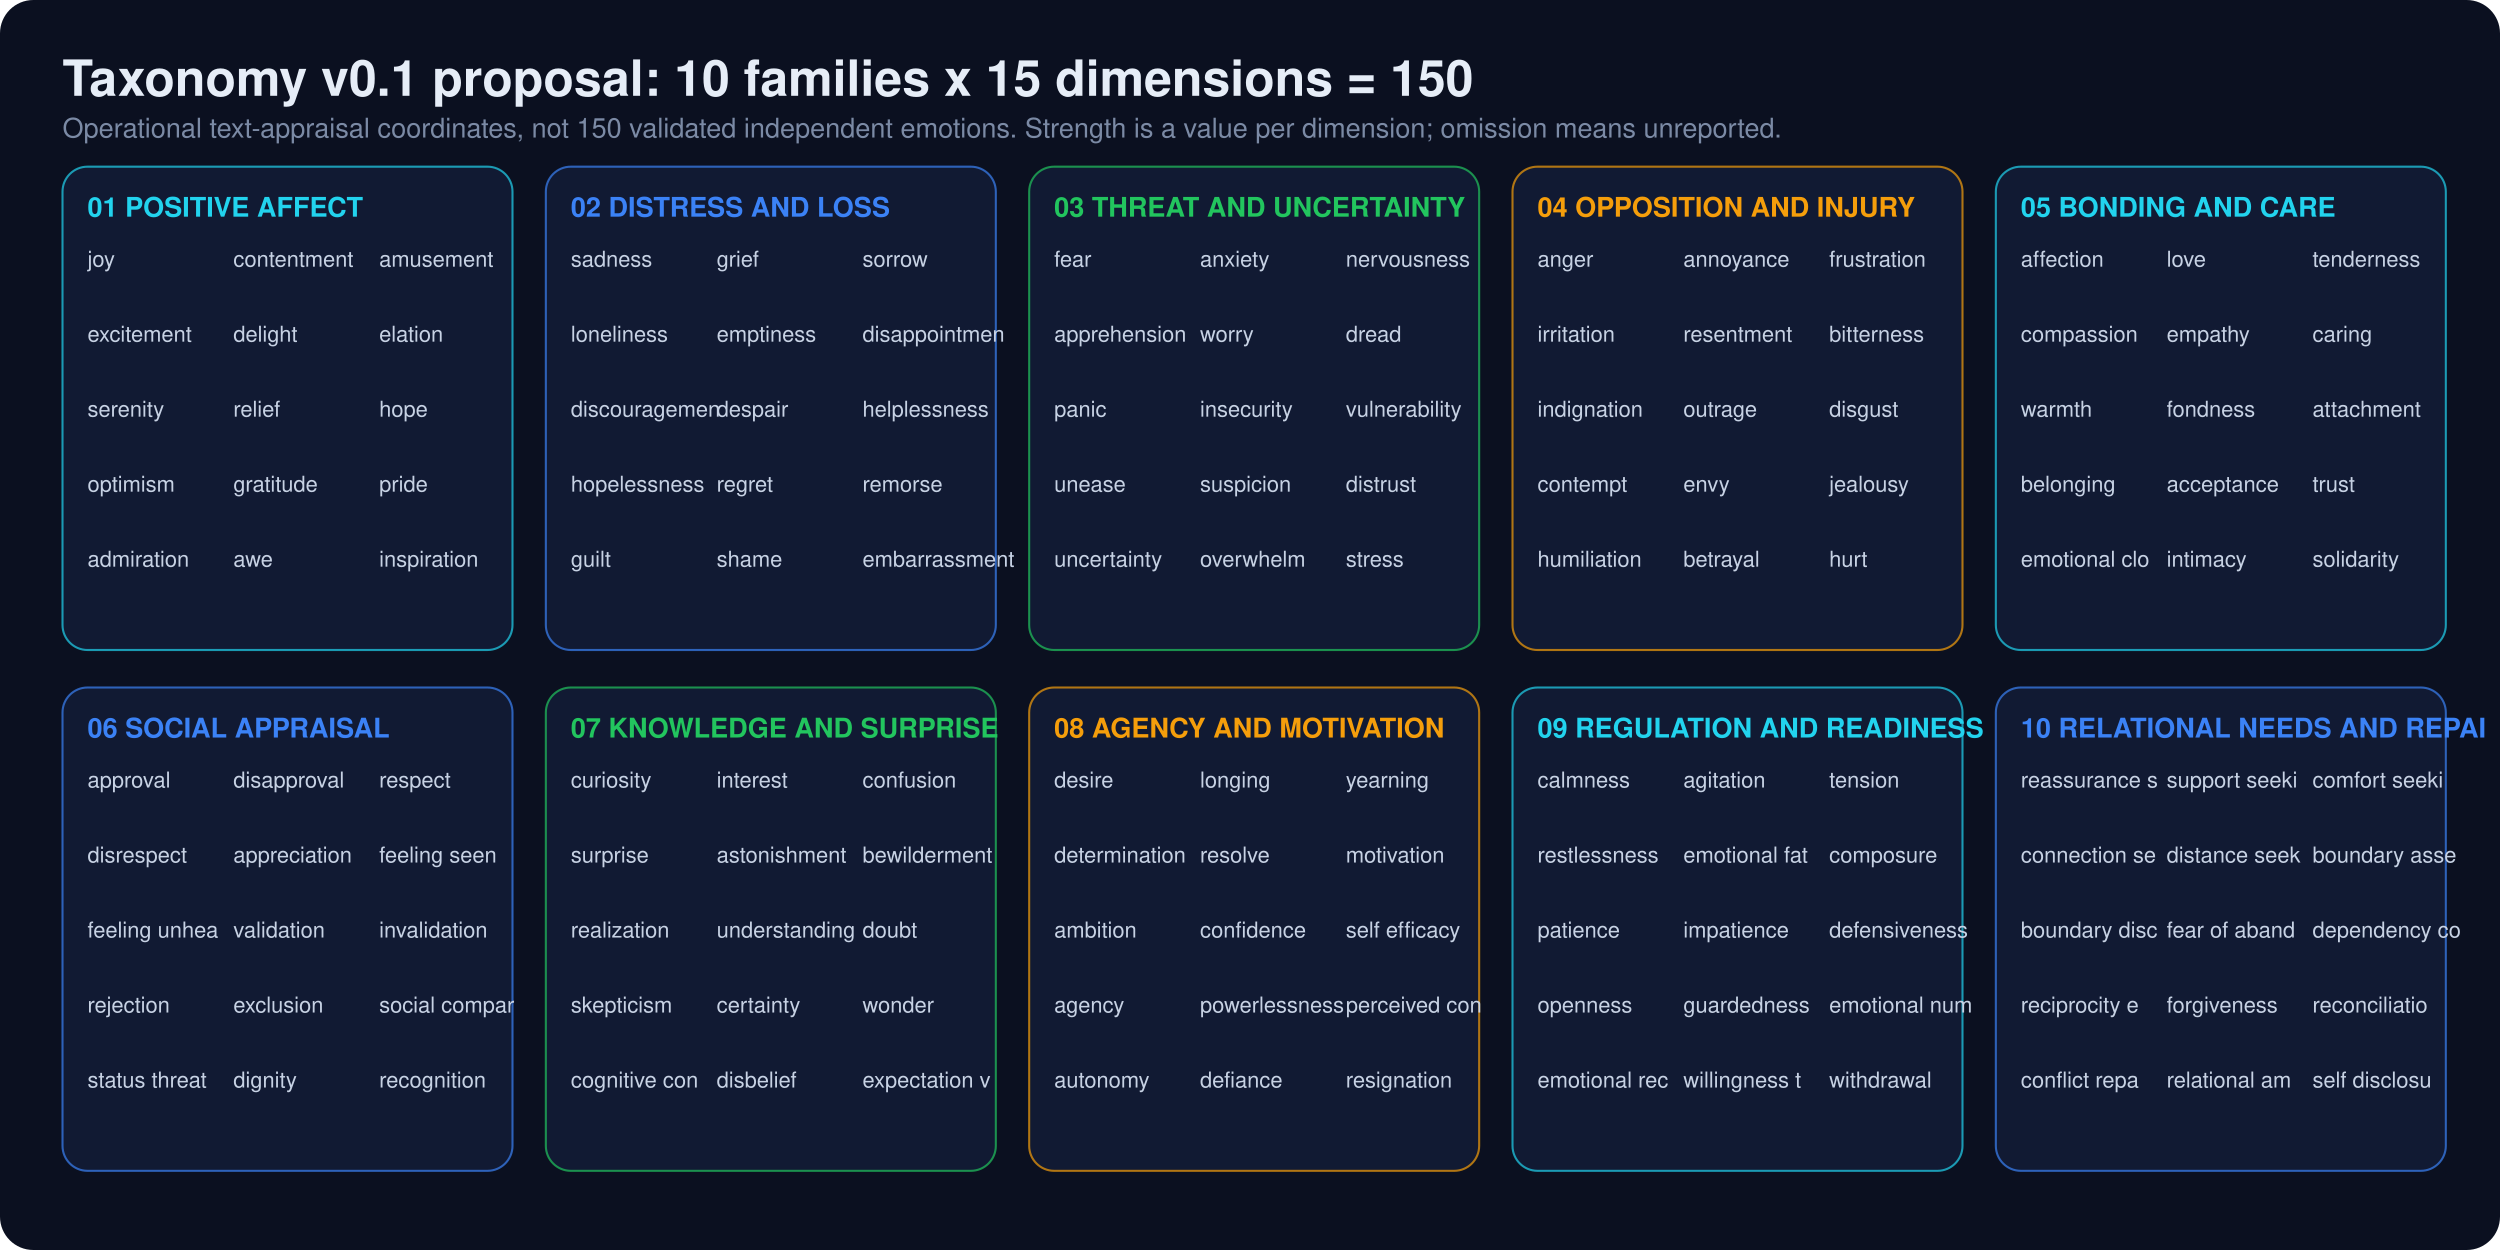
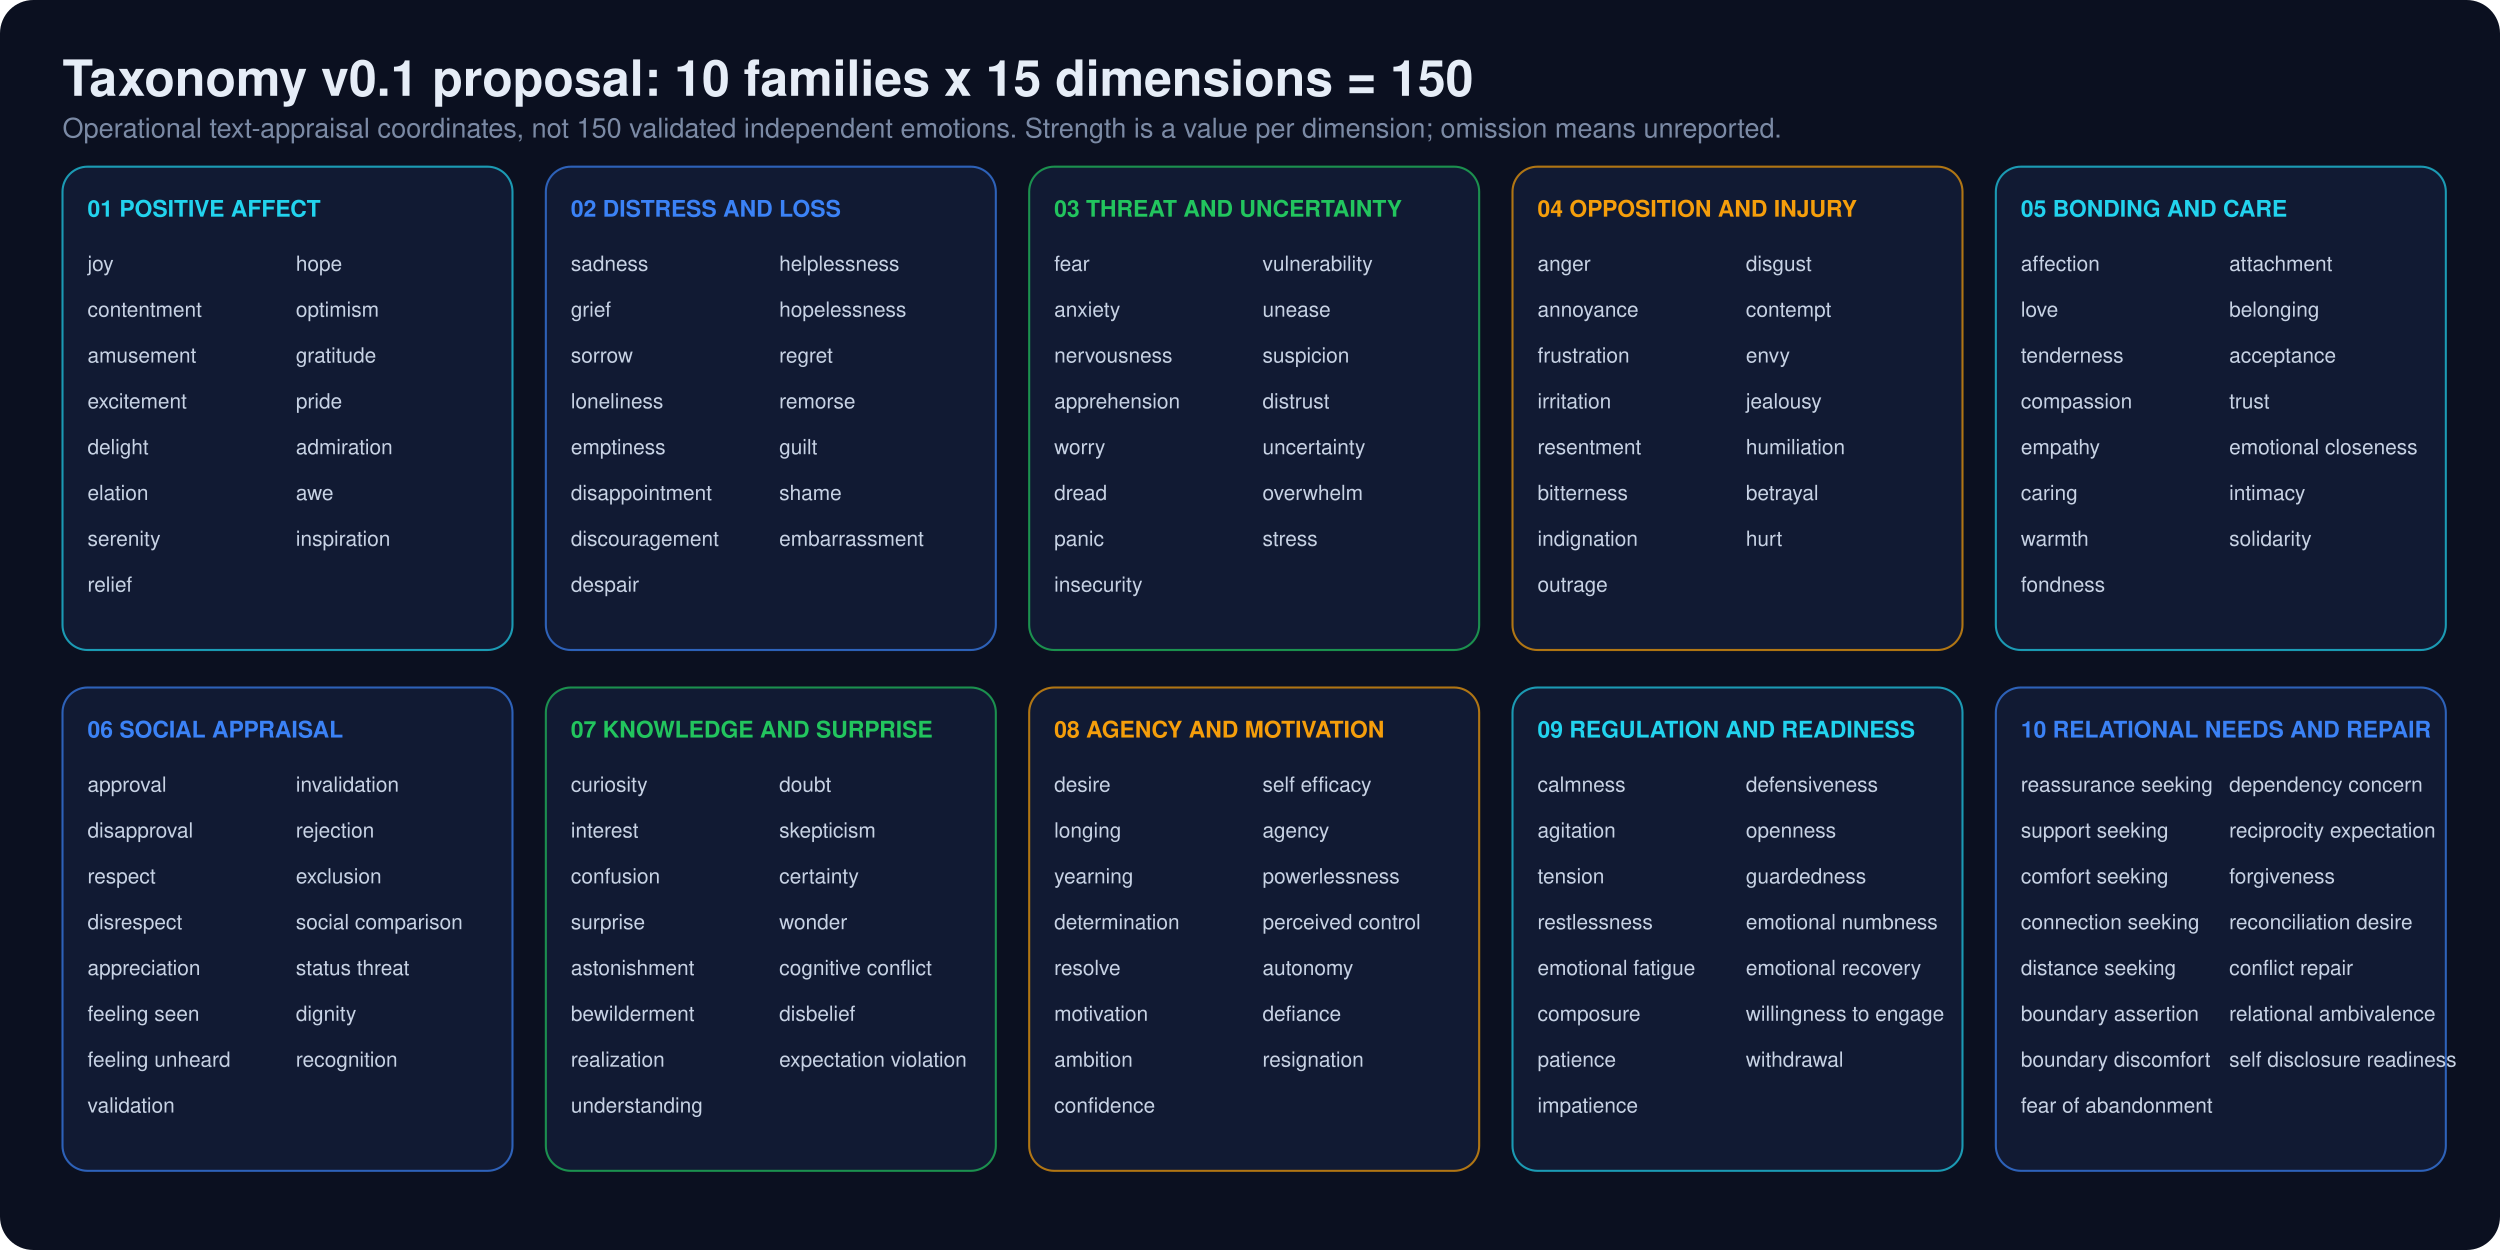
<svg xmlns="http://www.w3.org/2000/svg" width="1200" height="600" viewBox="0 0 1200 600" role="img" aria-label="Taxonomy: ten families of fifteen dimensions">
  <rect width="1200" height="600" rx="16" fill="#0b1020" />
  <text x="30" y="46" fill="#e6edf7" font-size="24" font-weight="700" font-family="'Segoe UI',Helvetica,Arial,sans-serif">Taxonomy v0.1 proposal: 10 families x 15 dimensions = 150</text>
  <text x="30" y="66" fill="#7b8aa5" font-size="13" font-family="'Segoe UI',Helvetica,Arial,sans-serif">Operational text-appraisal coordinates, not 150 validated independent emotions. Strength is a value per dimension; omission means unreported.</text>
  <g>
    <rect x="30" y="80" width="216" height="232" rx="12" fill="#111a33" stroke="#22d3ee" stroke-opacity="0.7">
      <animate attributeName="stroke-opacity" values="0.35;0.9;0.35" dur="5s" begin="0.0s" repeatCount="indefinite" />
    </rect>
-     <text x="42" y="104" fill="#22d3ee" font-size="13" font-weight="700" font-family="'Segoe UI',Helvetica,Arial,sans-serif">01 POSITIVE AFFECT</text>
-     <text x="42" y="128" fill="#c7d2e4" font-size="10.5" font-family="'Segoe UI',Helvetica,Arial,sans-serif">joy</text>
-     <text x="112" y="128" fill="#c7d2e4" font-size="10.5" font-family="'Segoe UI',Helvetica,Arial,sans-serif">contentment</text>
-     <text x="182" y="128" fill="#c7d2e4" font-size="10.5" font-family="'Segoe UI',Helvetica,Arial,sans-serif">amusement</text>
-     <text x="42" y="164" fill="#c7d2e4" font-size="10.5" font-family="'Segoe UI',Helvetica,Arial,sans-serif">excitement</text>
-     <text x="112" y="164" fill="#c7d2e4" font-size="10.5" font-family="'Segoe UI',Helvetica,Arial,sans-serif">delight</text>
-     <text x="182" y="164" fill="#c7d2e4" font-size="10.5" font-family="'Segoe UI',Helvetica,Arial,sans-serif">elation</text>
-     <text x="42" y="200" fill="#c7d2e4" font-size="10.5" font-family="'Segoe UI',Helvetica,Arial,sans-serif">serenity</text>
-     <text x="112" y="200" fill="#c7d2e4" font-size="10.5" font-family="'Segoe UI',Helvetica,Arial,sans-serif">relief</text>
-     <text x="182" y="200" fill="#c7d2e4" font-size="10.5" font-family="'Segoe UI',Helvetica,Arial,sans-serif">hope</text>
-     <text x="42" y="236" fill="#c7d2e4" font-size="10.5" font-family="'Segoe UI',Helvetica,Arial,sans-serif">optimism</text>
-     <text x="112" y="236" fill="#c7d2e4" font-size="10.5" font-family="'Segoe UI',Helvetica,Arial,sans-serif">gratitude</text>
-     <text x="182" y="236" fill="#c7d2e4" font-size="10.5" font-family="'Segoe UI',Helvetica,Arial,sans-serif">pride</text>
-     <text x="42" y="272" fill="#c7d2e4" font-size="10.5" font-family="'Segoe UI',Helvetica,Arial,sans-serif">admiration</text>
-     <text x="112" y="272" fill="#c7d2e4" font-size="10.5" font-family="'Segoe UI',Helvetica,Arial,sans-serif">awe</text>
-     <text x="182" y="272" fill="#c7d2e4" font-size="10.5" font-family="'Segoe UI',Helvetica,Arial,sans-serif">inspiration</text>
+     <text x="42" y="104" fill="#22d3ee" font-size="11" font-weight="700" font-family="'Segoe UI',Helvetica,Arial,sans-serif">01 POSITIVE AFFECT</text>
+     <text x="42" y="130" fill="#c7d2e4" font-size="10" font-family="'Segoe UI',Helvetica,Arial,sans-serif">joy</text>
+     <text x="42" y="152" fill="#c7d2e4" font-size="10" font-family="'Segoe UI',Helvetica,Arial,sans-serif">contentment</text>
+     <text x="42" y="174" fill="#c7d2e4" font-size="10" font-family="'Segoe UI',Helvetica,Arial,sans-serif">amusement</text>
+     <text x="42" y="196" fill="#c7d2e4" font-size="10" font-family="'Segoe UI',Helvetica,Arial,sans-serif">excitement</text>
+     <text x="42" y="218" fill="#c7d2e4" font-size="10" font-family="'Segoe UI',Helvetica,Arial,sans-serif">delight</text>
+     <text x="42" y="240" fill="#c7d2e4" font-size="10" font-family="'Segoe UI',Helvetica,Arial,sans-serif">elation</text>
+     <text x="42" y="262" fill="#c7d2e4" font-size="10" font-family="'Segoe UI',Helvetica,Arial,sans-serif">serenity</text>
+     <text x="42" y="284" fill="#c7d2e4" font-size="10" font-family="'Segoe UI',Helvetica,Arial,sans-serif">relief</text>
+     <text x="142" y="130" fill="#c7d2e4" font-size="10" font-family="'Segoe UI',Helvetica,Arial,sans-serif">hope</text>
+     <text x="142" y="152" fill="#c7d2e4" font-size="10" font-family="'Segoe UI',Helvetica,Arial,sans-serif">optimism</text>
+     <text x="142" y="174" fill="#c7d2e4" font-size="10" font-family="'Segoe UI',Helvetica,Arial,sans-serif">gratitude</text>
+     <text x="142" y="196" fill="#c7d2e4" font-size="10" font-family="'Segoe UI',Helvetica,Arial,sans-serif">pride</text>
+     <text x="142" y="218" fill="#c7d2e4" font-size="10" font-family="'Segoe UI',Helvetica,Arial,sans-serif">admiration</text>
+     <text x="142" y="240" fill="#c7d2e4" font-size="10" font-family="'Segoe UI',Helvetica,Arial,sans-serif">awe</text>
+     <text x="142" y="262" fill="#c7d2e4" font-size="10" font-family="'Segoe UI',Helvetica,Arial,sans-serif">inspiration</text>
  </g>
  <g>
    <rect x="262" y="80" width="216" height="232" rx="12" fill="#111a33" stroke="#3b82f6" stroke-opacity="0.7">
      <animate attributeName="stroke-opacity" values="0.35;0.9;0.35" dur="5s" begin="0.4s" repeatCount="indefinite" />
    </rect>
-     <text x="274" y="104" fill="#3b82f6" font-size="13" font-weight="700" font-family="'Segoe UI',Helvetica,Arial,sans-serif">02 DISTRESS AND LOSS</text>
-     <text x="274" y="128" fill="#c7d2e4" font-size="10.5" font-family="'Segoe UI',Helvetica,Arial,sans-serif">sadness</text>
-     <text x="344" y="128" fill="#c7d2e4" font-size="10.5" font-family="'Segoe UI',Helvetica,Arial,sans-serif">grief</text>
-     <text x="414" y="128" fill="#c7d2e4" font-size="10.5" font-family="'Segoe UI',Helvetica,Arial,sans-serif">sorrow</text>
-     <text x="274" y="164" fill="#c7d2e4" font-size="10.5" font-family="'Segoe UI',Helvetica,Arial,sans-serif">loneliness</text>
-     <text x="344" y="164" fill="#c7d2e4" font-size="10.5" font-family="'Segoe UI',Helvetica,Arial,sans-serif">emptiness</text>
-     <text x="414" y="164" fill="#c7d2e4" font-size="10.5" font-family="'Segoe UI',Helvetica,Arial,sans-serif">disappointmen</text>
-     <text x="274" y="200" fill="#c7d2e4" font-size="10.5" font-family="'Segoe UI',Helvetica,Arial,sans-serif">discouragemen</text>
-     <text x="344" y="200" fill="#c7d2e4" font-size="10.5" font-family="'Segoe UI',Helvetica,Arial,sans-serif">despair</text>
-     <text x="414" y="200" fill="#c7d2e4" font-size="10.5" font-family="'Segoe UI',Helvetica,Arial,sans-serif">helplessness</text>
-     <text x="274" y="236" fill="#c7d2e4" font-size="10.5" font-family="'Segoe UI',Helvetica,Arial,sans-serif">hopelessness</text>
-     <text x="344" y="236" fill="#c7d2e4" font-size="10.5" font-family="'Segoe UI',Helvetica,Arial,sans-serif">regret</text>
-     <text x="414" y="236" fill="#c7d2e4" font-size="10.5" font-family="'Segoe UI',Helvetica,Arial,sans-serif">remorse</text>
-     <text x="274" y="272" fill="#c7d2e4" font-size="10.5" font-family="'Segoe UI',Helvetica,Arial,sans-serif">guilt</text>
-     <text x="344" y="272" fill="#c7d2e4" font-size="10.5" font-family="'Segoe UI',Helvetica,Arial,sans-serif">shame</text>
-     <text x="414" y="272" fill="#c7d2e4" font-size="10.5" font-family="'Segoe UI',Helvetica,Arial,sans-serif">embarrassment</text>
+     <text x="274" y="104" fill="#3b82f6" font-size="11" font-weight="700" font-family="'Segoe UI',Helvetica,Arial,sans-serif">02 DISTRESS AND LOSS</text>
+     <text x="274" y="130" fill="#c7d2e4" font-size="10" font-family="'Segoe UI',Helvetica,Arial,sans-serif">sadness</text>
+     <text x="274" y="152" fill="#c7d2e4" font-size="10" font-family="'Segoe UI',Helvetica,Arial,sans-serif">grief</text>
+     <text x="274" y="174" fill="#c7d2e4" font-size="10" font-family="'Segoe UI',Helvetica,Arial,sans-serif">sorrow</text>
+     <text x="274" y="196" fill="#c7d2e4" font-size="10" font-family="'Segoe UI',Helvetica,Arial,sans-serif">loneliness</text>
+     <text x="274" y="218" fill="#c7d2e4" font-size="10" font-family="'Segoe UI',Helvetica,Arial,sans-serif">emptiness</text>
+     <text x="274" y="240" fill="#c7d2e4" font-size="10" font-family="'Segoe UI',Helvetica,Arial,sans-serif">disappointment</text>
+     <text x="274" y="262" fill="#c7d2e4" font-size="10" font-family="'Segoe UI',Helvetica,Arial,sans-serif">discouragement</text>
+     <text x="274" y="284" fill="#c7d2e4" font-size="10" font-family="'Segoe UI',Helvetica,Arial,sans-serif">despair</text>
+     <text x="374" y="130" fill="#c7d2e4" font-size="10" font-family="'Segoe UI',Helvetica,Arial,sans-serif">helplessness</text>
+     <text x="374" y="152" fill="#c7d2e4" font-size="10" font-family="'Segoe UI',Helvetica,Arial,sans-serif">hopelessness</text>
+     <text x="374" y="174" fill="#c7d2e4" font-size="10" font-family="'Segoe UI',Helvetica,Arial,sans-serif">regret</text>
+     <text x="374" y="196" fill="#c7d2e4" font-size="10" font-family="'Segoe UI',Helvetica,Arial,sans-serif">remorse</text>
+     <text x="374" y="218" fill="#c7d2e4" font-size="10" font-family="'Segoe UI',Helvetica,Arial,sans-serif">guilt</text>
+     <text x="374" y="240" fill="#c7d2e4" font-size="10" font-family="'Segoe UI',Helvetica,Arial,sans-serif">shame</text>
+     <text x="374" y="262" fill="#c7d2e4" font-size="10" font-family="'Segoe UI',Helvetica,Arial,sans-serif">embarrassment</text>
  </g>
  <g>
    <rect x="494" y="80" width="216" height="232" rx="12" fill="#111a33" stroke="#22c55e" stroke-opacity="0.7">
      <animate attributeName="stroke-opacity" values="0.35;0.9;0.35" dur="5s" begin="0.8s" repeatCount="indefinite" />
    </rect>
-     <text x="506" y="104" fill="#22c55e" font-size="13" font-weight="700" font-family="'Segoe UI',Helvetica,Arial,sans-serif">03 THREAT AND UNCERTAINTY</text>
-     <text x="506" y="128" fill="#c7d2e4" font-size="10.5" font-family="'Segoe UI',Helvetica,Arial,sans-serif">fear</text>
-     <text x="576" y="128" fill="#c7d2e4" font-size="10.5" font-family="'Segoe UI',Helvetica,Arial,sans-serif">anxiety</text>
-     <text x="646" y="128" fill="#c7d2e4" font-size="10.5" font-family="'Segoe UI',Helvetica,Arial,sans-serif">nervousness</text>
-     <text x="506" y="164" fill="#c7d2e4" font-size="10.5" font-family="'Segoe UI',Helvetica,Arial,sans-serif">apprehension</text>
-     <text x="576" y="164" fill="#c7d2e4" font-size="10.5" font-family="'Segoe UI',Helvetica,Arial,sans-serif">worry</text>
-     <text x="646" y="164" fill="#c7d2e4" font-size="10.5" font-family="'Segoe UI',Helvetica,Arial,sans-serif">dread</text>
-     <text x="506" y="200" fill="#c7d2e4" font-size="10.5" font-family="'Segoe UI',Helvetica,Arial,sans-serif">panic</text>
-     <text x="576" y="200" fill="#c7d2e4" font-size="10.5" font-family="'Segoe UI',Helvetica,Arial,sans-serif">insecurity</text>
-     <text x="646" y="200" fill="#c7d2e4" font-size="10.5" font-family="'Segoe UI',Helvetica,Arial,sans-serif">vulnerability</text>
-     <text x="506" y="236" fill="#c7d2e4" font-size="10.5" font-family="'Segoe UI',Helvetica,Arial,sans-serif">unease</text>
-     <text x="576" y="236" fill="#c7d2e4" font-size="10.5" font-family="'Segoe UI',Helvetica,Arial,sans-serif">suspicion</text>
-     <text x="646" y="236" fill="#c7d2e4" font-size="10.5" font-family="'Segoe UI',Helvetica,Arial,sans-serif">distrust</text>
-     <text x="506" y="272" fill="#c7d2e4" font-size="10.5" font-family="'Segoe UI',Helvetica,Arial,sans-serif">uncertainty</text>
-     <text x="576" y="272" fill="#c7d2e4" font-size="10.5" font-family="'Segoe UI',Helvetica,Arial,sans-serif">overwhelm</text>
-     <text x="646" y="272" fill="#c7d2e4" font-size="10.5" font-family="'Segoe UI',Helvetica,Arial,sans-serif">stress</text>
+     <text x="506" y="104" fill="#22c55e" font-size="11" font-weight="700" font-family="'Segoe UI',Helvetica,Arial,sans-serif">03 THREAT AND UNCERTAINTY</text>
+     <text x="506" y="130" fill="#c7d2e4" font-size="10" font-family="'Segoe UI',Helvetica,Arial,sans-serif">fear</text>
+     <text x="506" y="152" fill="#c7d2e4" font-size="10" font-family="'Segoe UI',Helvetica,Arial,sans-serif">anxiety</text>
+     <text x="506" y="174" fill="#c7d2e4" font-size="10" font-family="'Segoe UI',Helvetica,Arial,sans-serif">nervousness</text>
+     <text x="506" y="196" fill="#c7d2e4" font-size="10" font-family="'Segoe UI',Helvetica,Arial,sans-serif">apprehension</text>
+     <text x="506" y="218" fill="#c7d2e4" font-size="10" font-family="'Segoe UI',Helvetica,Arial,sans-serif">worry</text>
+     <text x="506" y="240" fill="#c7d2e4" font-size="10" font-family="'Segoe UI',Helvetica,Arial,sans-serif">dread</text>
+     <text x="506" y="262" fill="#c7d2e4" font-size="10" font-family="'Segoe UI',Helvetica,Arial,sans-serif">panic</text>
+     <text x="506" y="284" fill="#c7d2e4" font-size="10" font-family="'Segoe UI',Helvetica,Arial,sans-serif">insecurity</text>
+     <text x="606" y="130" fill="#c7d2e4" font-size="10" font-family="'Segoe UI',Helvetica,Arial,sans-serif">vulnerability</text>
+     <text x="606" y="152" fill="#c7d2e4" font-size="10" font-family="'Segoe UI',Helvetica,Arial,sans-serif">unease</text>
+     <text x="606" y="174" fill="#c7d2e4" font-size="10" font-family="'Segoe UI',Helvetica,Arial,sans-serif">suspicion</text>
+     <text x="606" y="196" fill="#c7d2e4" font-size="10" font-family="'Segoe UI',Helvetica,Arial,sans-serif">distrust</text>
+     <text x="606" y="218" fill="#c7d2e4" font-size="10" font-family="'Segoe UI',Helvetica,Arial,sans-serif">uncertainty</text>
+     <text x="606" y="240" fill="#c7d2e4" font-size="10" font-family="'Segoe UI',Helvetica,Arial,sans-serif">overwhelm</text>
+     <text x="606" y="262" fill="#c7d2e4" font-size="10" font-family="'Segoe UI',Helvetica,Arial,sans-serif">stress</text>
  </g>
  <g>
    <rect x="726" y="80" width="216" height="232" rx="12" fill="#111a33" stroke="#f59e0b" stroke-opacity="0.7">
      <animate attributeName="stroke-opacity" values="0.35;0.9;0.35" dur="5s" begin="1.2s" repeatCount="indefinite" />
    </rect>
-     <text x="738" y="104" fill="#f59e0b" font-size="13" font-weight="700" font-family="'Segoe UI',Helvetica,Arial,sans-serif">04 OPPOSITION AND INJURY</text>
-     <text x="738" y="128" fill="#c7d2e4" font-size="10.5" font-family="'Segoe UI',Helvetica,Arial,sans-serif">anger</text>
-     <text x="808" y="128" fill="#c7d2e4" font-size="10.5" font-family="'Segoe UI',Helvetica,Arial,sans-serif">annoyance</text>
-     <text x="878" y="128" fill="#c7d2e4" font-size="10.5" font-family="'Segoe UI',Helvetica,Arial,sans-serif">frustration</text>
-     <text x="738" y="164" fill="#c7d2e4" font-size="10.5" font-family="'Segoe UI',Helvetica,Arial,sans-serif">irritation</text>
-     <text x="808" y="164" fill="#c7d2e4" font-size="10.5" font-family="'Segoe UI',Helvetica,Arial,sans-serif">resentment</text>
-     <text x="878" y="164" fill="#c7d2e4" font-size="10.5" font-family="'Segoe UI',Helvetica,Arial,sans-serif">bitterness</text>
-     <text x="738" y="200" fill="#c7d2e4" font-size="10.5" font-family="'Segoe UI',Helvetica,Arial,sans-serif">indignation</text>
-     <text x="808" y="200" fill="#c7d2e4" font-size="10.5" font-family="'Segoe UI',Helvetica,Arial,sans-serif">outrage</text>
-     <text x="878" y="200" fill="#c7d2e4" font-size="10.5" font-family="'Segoe UI',Helvetica,Arial,sans-serif">disgust</text>
-     <text x="738" y="236" fill="#c7d2e4" font-size="10.5" font-family="'Segoe UI',Helvetica,Arial,sans-serif">contempt</text>
-     <text x="808" y="236" fill="#c7d2e4" font-size="10.5" font-family="'Segoe UI',Helvetica,Arial,sans-serif">envy</text>
-     <text x="878" y="236" fill="#c7d2e4" font-size="10.5" font-family="'Segoe UI',Helvetica,Arial,sans-serif">jealousy</text>
-     <text x="738" y="272" fill="#c7d2e4" font-size="10.5" font-family="'Segoe UI',Helvetica,Arial,sans-serif">humiliation</text>
-     <text x="808" y="272" fill="#c7d2e4" font-size="10.5" font-family="'Segoe UI',Helvetica,Arial,sans-serif">betrayal</text>
-     <text x="878" y="272" fill="#c7d2e4" font-size="10.5" font-family="'Segoe UI',Helvetica,Arial,sans-serif">hurt</text>
+     <text x="738" y="104" fill="#f59e0b" font-size="11" font-weight="700" font-family="'Segoe UI',Helvetica,Arial,sans-serif">04 OPPOSITION AND INJURY</text>
+     <text x="738" y="130" fill="#c7d2e4" font-size="10" font-family="'Segoe UI',Helvetica,Arial,sans-serif">anger</text>
+     <text x="738" y="152" fill="#c7d2e4" font-size="10" font-family="'Segoe UI',Helvetica,Arial,sans-serif">annoyance</text>
+     <text x="738" y="174" fill="#c7d2e4" font-size="10" font-family="'Segoe UI',Helvetica,Arial,sans-serif">frustration</text>
+     <text x="738" y="196" fill="#c7d2e4" font-size="10" font-family="'Segoe UI',Helvetica,Arial,sans-serif">irritation</text>
+     <text x="738" y="218" fill="#c7d2e4" font-size="10" font-family="'Segoe UI',Helvetica,Arial,sans-serif">resentment</text>
+     <text x="738" y="240" fill="#c7d2e4" font-size="10" font-family="'Segoe UI',Helvetica,Arial,sans-serif">bitterness</text>
+     <text x="738" y="262" fill="#c7d2e4" font-size="10" font-family="'Segoe UI',Helvetica,Arial,sans-serif">indignation</text>
+     <text x="738" y="284" fill="#c7d2e4" font-size="10" font-family="'Segoe UI',Helvetica,Arial,sans-serif">outrage</text>
+     <text x="838" y="130" fill="#c7d2e4" font-size="10" font-family="'Segoe UI',Helvetica,Arial,sans-serif">disgust</text>
+     <text x="838" y="152" fill="#c7d2e4" font-size="10" font-family="'Segoe UI',Helvetica,Arial,sans-serif">contempt</text>
+     <text x="838" y="174" fill="#c7d2e4" font-size="10" font-family="'Segoe UI',Helvetica,Arial,sans-serif">envy</text>
+     <text x="838" y="196" fill="#c7d2e4" font-size="10" font-family="'Segoe UI',Helvetica,Arial,sans-serif">jealousy</text>
+     <text x="838" y="218" fill="#c7d2e4" font-size="10" font-family="'Segoe UI',Helvetica,Arial,sans-serif">humiliation</text>
+     <text x="838" y="240" fill="#c7d2e4" font-size="10" font-family="'Segoe UI',Helvetica,Arial,sans-serif">betrayal</text>
+     <text x="838" y="262" fill="#c7d2e4" font-size="10" font-family="'Segoe UI',Helvetica,Arial,sans-serif">hurt</text>
  </g>
  <g>
    <rect x="958" y="80" width="216" height="232" rx="12" fill="#111a33" stroke="#22d3ee" stroke-opacity="0.7">
      <animate attributeName="stroke-opacity" values="0.35;0.9;0.35" dur="5s" begin="1.6s" repeatCount="indefinite" />
    </rect>
-     <text x="970" y="104" fill="#22d3ee" font-size="13" font-weight="700" font-family="'Segoe UI',Helvetica,Arial,sans-serif">05 BONDING AND CARE</text>
-     <text x="970" y="128" fill="#c7d2e4" font-size="10.5" font-family="'Segoe UI',Helvetica,Arial,sans-serif">affection</text>
-     <text x="1040" y="128" fill="#c7d2e4" font-size="10.5" font-family="'Segoe UI',Helvetica,Arial,sans-serif">love</text>
-     <text x="1110" y="128" fill="#c7d2e4" font-size="10.5" font-family="'Segoe UI',Helvetica,Arial,sans-serif">tenderness</text>
-     <text x="970" y="164" fill="#c7d2e4" font-size="10.5" font-family="'Segoe UI',Helvetica,Arial,sans-serif">compassion</text>
-     <text x="1040" y="164" fill="#c7d2e4" font-size="10.5" font-family="'Segoe UI',Helvetica,Arial,sans-serif">empathy</text>
-     <text x="1110" y="164" fill="#c7d2e4" font-size="10.5" font-family="'Segoe UI',Helvetica,Arial,sans-serif">caring</text>
-     <text x="970" y="200" fill="#c7d2e4" font-size="10.5" font-family="'Segoe UI',Helvetica,Arial,sans-serif">warmth</text>
-     <text x="1040" y="200" fill="#c7d2e4" font-size="10.5" font-family="'Segoe UI',Helvetica,Arial,sans-serif">fondness</text>
-     <text x="1110" y="200" fill="#c7d2e4" font-size="10.5" font-family="'Segoe UI',Helvetica,Arial,sans-serif">attachment</text>
-     <text x="970" y="236" fill="#c7d2e4" font-size="10.5" font-family="'Segoe UI',Helvetica,Arial,sans-serif">belonging</text>
-     <text x="1040" y="236" fill="#c7d2e4" font-size="10.5" font-family="'Segoe UI',Helvetica,Arial,sans-serif">acceptance</text>
-     <text x="1110" y="236" fill="#c7d2e4" font-size="10.5" font-family="'Segoe UI',Helvetica,Arial,sans-serif">trust</text>
-     <text x="970" y="272" fill="#c7d2e4" font-size="10.5" font-family="'Segoe UI',Helvetica,Arial,sans-serif">emotional clo</text>
-     <text x="1040" y="272" fill="#c7d2e4" font-size="10.5" font-family="'Segoe UI',Helvetica,Arial,sans-serif">intimacy</text>
-     <text x="1110" y="272" fill="#c7d2e4" font-size="10.5" font-family="'Segoe UI',Helvetica,Arial,sans-serif">solidarity</text>
+     <text x="970" y="104" fill="#22d3ee" font-size="11" font-weight="700" font-family="'Segoe UI',Helvetica,Arial,sans-serif">05 BONDING AND CARE</text>
+     <text x="970" y="130" fill="#c7d2e4" font-size="10" font-family="'Segoe UI',Helvetica,Arial,sans-serif">affection</text>
+     <text x="970" y="152" fill="#c7d2e4" font-size="10" font-family="'Segoe UI',Helvetica,Arial,sans-serif">love</text>
+     <text x="970" y="174" fill="#c7d2e4" font-size="10" font-family="'Segoe UI',Helvetica,Arial,sans-serif">tenderness</text>
+     <text x="970" y="196" fill="#c7d2e4" font-size="10" font-family="'Segoe UI',Helvetica,Arial,sans-serif">compassion</text>
+     <text x="970" y="218" fill="#c7d2e4" font-size="10" font-family="'Segoe UI',Helvetica,Arial,sans-serif">empathy</text>
+     <text x="970" y="240" fill="#c7d2e4" font-size="10" font-family="'Segoe UI',Helvetica,Arial,sans-serif">caring</text>
+     <text x="970" y="262" fill="#c7d2e4" font-size="10" font-family="'Segoe UI',Helvetica,Arial,sans-serif">warmth</text>
+     <text x="970" y="284" fill="#c7d2e4" font-size="10" font-family="'Segoe UI',Helvetica,Arial,sans-serif">fondness</text>
+     <text x="1070" y="130" fill="#c7d2e4" font-size="10" font-family="'Segoe UI',Helvetica,Arial,sans-serif">attachment</text>
+     <text x="1070" y="152" fill="#c7d2e4" font-size="10" font-family="'Segoe UI',Helvetica,Arial,sans-serif">belonging</text>
+     <text x="1070" y="174" fill="#c7d2e4" font-size="10" font-family="'Segoe UI',Helvetica,Arial,sans-serif">acceptance</text>
+     <text x="1070" y="196" fill="#c7d2e4" font-size="10" font-family="'Segoe UI',Helvetica,Arial,sans-serif">trust</text>
+     <text x="1070" y="218" fill="#c7d2e4" font-size="10" font-family="'Segoe UI',Helvetica,Arial,sans-serif">emotional closeness</text>
+     <text x="1070" y="240" fill="#c7d2e4" font-size="10" font-family="'Segoe UI',Helvetica,Arial,sans-serif">intimacy</text>
+     <text x="1070" y="262" fill="#c7d2e4" font-size="10" font-family="'Segoe UI',Helvetica,Arial,sans-serif">solidarity</text>
  </g>
  <g>
    <rect x="30" y="330" width="216" height="232" rx="12" fill="#111a33" stroke="#3b82f6" stroke-opacity="0.7">
      <animate attributeName="stroke-opacity" values="0.35;0.9;0.35" dur="5s" begin="2.0s" repeatCount="indefinite" />
    </rect>
-     <text x="42" y="354" fill="#3b82f6" font-size="13" font-weight="700" font-family="'Segoe UI',Helvetica,Arial,sans-serif">06 SOCIAL APPRAISAL</text>
-     <text x="42" y="378" fill="#c7d2e4" font-size="10.5" font-family="'Segoe UI',Helvetica,Arial,sans-serif">approval</text>
-     <text x="112" y="378" fill="#c7d2e4" font-size="10.5" font-family="'Segoe UI',Helvetica,Arial,sans-serif">disapproval</text>
-     <text x="182" y="378" fill="#c7d2e4" font-size="10.5" font-family="'Segoe UI',Helvetica,Arial,sans-serif">respect</text>
-     <text x="42" y="414" fill="#c7d2e4" font-size="10.5" font-family="'Segoe UI',Helvetica,Arial,sans-serif">disrespect</text>
-     <text x="112" y="414" fill="#c7d2e4" font-size="10.5" font-family="'Segoe UI',Helvetica,Arial,sans-serif">appreciation</text>
-     <text x="182" y="414" fill="#c7d2e4" font-size="10.5" font-family="'Segoe UI',Helvetica,Arial,sans-serif">feeling seen</text>
-     <text x="42" y="450" fill="#c7d2e4" font-size="10.5" font-family="'Segoe UI',Helvetica,Arial,sans-serif">feeling unhea</text>
-     <text x="112" y="450" fill="#c7d2e4" font-size="10.5" font-family="'Segoe UI',Helvetica,Arial,sans-serif">validation</text>
-     <text x="182" y="450" fill="#c7d2e4" font-size="10.5" font-family="'Segoe UI',Helvetica,Arial,sans-serif">invalidation</text>
-     <text x="42" y="486" fill="#c7d2e4" font-size="10.5" font-family="'Segoe UI',Helvetica,Arial,sans-serif">rejection</text>
-     <text x="112" y="486" fill="#c7d2e4" font-size="10.5" font-family="'Segoe UI',Helvetica,Arial,sans-serif">exclusion</text>
-     <text x="182" y="486" fill="#c7d2e4" font-size="10.5" font-family="'Segoe UI',Helvetica,Arial,sans-serif">social compar</text>
-     <text x="42" y="522" fill="#c7d2e4" font-size="10.5" font-family="'Segoe UI',Helvetica,Arial,sans-serif">status threat</text>
-     <text x="112" y="522" fill="#c7d2e4" font-size="10.5" font-family="'Segoe UI',Helvetica,Arial,sans-serif">dignity</text>
-     <text x="182" y="522" fill="#c7d2e4" font-size="10.5" font-family="'Segoe UI',Helvetica,Arial,sans-serif">recognition</text>
+     <text x="42" y="354" fill="#3b82f6" font-size="11" font-weight="700" font-family="'Segoe UI',Helvetica,Arial,sans-serif">06 SOCIAL APPRAISAL</text>
+     <text x="42" y="380" fill="#c7d2e4" font-size="10" font-family="'Segoe UI',Helvetica,Arial,sans-serif">approval</text>
+     <text x="42" y="402" fill="#c7d2e4" font-size="10" font-family="'Segoe UI',Helvetica,Arial,sans-serif">disapproval</text>
+     <text x="42" y="424" fill="#c7d2e4" font-size="10" font-family="'Segoe UI',Helvetica,Arial,sans-serif">respect</text>
+     <text x="42" y="446" fill="#c7d2e4" font-size="10" font-family="'Segoe UI',Helvetica,Arial,sans-serif">disrespect</text>
+     <text x="42" y="468" fill="#c7d2e4" font-size="10" font-family="'Segoe UI',Helvetica,Arial,sans-serif">appreciation</text>
+     <text x="42" y="490" fill="#c7d2e4" font-size="10" font-family="'Segoe UI',Helvetica,Arial,sans-serif">feeling seen</text>
+     <text x="42" y="512" fill="#c7d2e4" font-size="10" font-family="'Segoe UI',Helvetica,Arial,sans-serif">feeling unheard</text>
+     <text x="42" y="534" fill="#c7d2e4" font-size="10" font-family="'Segoe UI',Helvetica,Arial,sans-serif">validation</text>
+     <text x="142" y="380" fill="#c7d2e4" font-size="10" font-family="'Segoe UI',Helvetica,Arial,sans-serif">invalidation</text>
+     <text x="142" y="402" fill="#c7d2e4" font-size="10" font-family="'Segoe UI',Helvetica,Arial,sans-serif">rejection</text>
+     <text x="142" y="424" fill="#c7d2e4" font-size="10" font-family="'Segoe UI',Helvetica,Arial,sans-serif">exclusion</text>
+     <text x="142" y="446" fill="#c7d2e4" font-size="10" font-family="'Segoe UI',Helvetica,Arial,sans-serif">social comparison</text>
+     <text x="142" y="468" fill="#c7d2e4" font-size="10" font-family="'Segoe UI',Helvetica,Arial,sans-serif">status threat</text>
+     <text x="142" y="490" fill="#c7d2e4" font-size="10" font-family="'Segoe UI',Helvetica,Arial,sans-serif">dignity</text>
+     <text x="142" y="512" fill="#c7d2e4" font-size="10" font-family="'Segoe UI',Helvetica,Arial,sans-serif">recognition</text>
  </g>
  <g>
    <rect x="262" y="330" width="216" height="232" rx="12" fill="#111a33" stroke="#22c55e" stroke-opacity="0.7">
      <animate attributeName="stroke-opacity" values="0.35;0.9;0.35" dur="5s" begin="2.4s" repeatCount="indefinite" />
    </rect>
-     <text x="274" y="354" fill="#22c55e" font-size="13" font-weight="700" font-family="'Segoe UI',Helvetica,Arial,sans-serif">07 KNOWLEDGE AND SURPRISE</text>
-     <text x="274" y="378" fill="#c7d2e4" font-size="10.5" font-family="'Segoe UI',Helvetica,Arial,sans-serif">curiosity</text>
-     <text x="344" y="378" fill="#c7d2e4" font-size="10.5" font-family="'Segoe UI',Helvetica,Arial,sans-serif">interest</text>
-     <text x="414" y="378" fill="#c7d2e4" font-size="10.5" font-family="'Segoe UI',Helvetica,Arial,sans-serif">confusion</text>
-     <text x="274" y="414" fill="#c7d2e4" font-size="10.5" font-family="'Segoe UI',Helvetica,Arial,sans-serif">surprise</text>
-     <text x="344" y="414" fill="#c7d2e4" font-size="10.5" font-family="'Segoe UI',Helvetica,Arial,sans-serif">astonishment</text>
-     <text x="414" y="414" fill="#c7d2e4" font-size="10.5" font-family="'Segoe UI',Helvetica,Arial,sans-serif">bewilderment</text>
-     <text x="274" y="450" fill="#c7d2e4" font-size="10.5" font-family="'Segoe UI',Helvetica,Arial,sans-serif">realization</text>
-     <text x="344" y="450" fill="#c7d2e4" font-size="10.5" font-family="'Segoe UI',Helvetica,Arial,sans-serif">understanding</text>
-     <text x="414" y="450" fill="#c7d2e4" font-size="10.5" font-family="'Segoe UI',Helvetica,Arial,sans-serif">doubt</text>
-     <text x="274" y="486" fill="#c7d2e4" font-size="10.5" font-family="'Segoe UI',Helvetica,Arial,sans-serif">skepticism</text>
-     <text x="344" y="486" fill="#c7d2e4" font-size="10.5" font-family="'Segoe UI',Helvetica,Arial,sans-serif">certainty</text>
-     <text x="414" y="486" fill="#c7d2e4" font-size="10.5" font-family="'Segoe UI',Helvetica,Arial,sans-serif">wonder</text>
-     <text x="274" y="522" fill="#c7d2e4" font-size="10.5" font-family="'Segoe UI',Helvetica,Arial,sans-serif">cognitive con</text>
-     <text x="344" y="522" fill="#c7d2e4" font-size="10.5" font-family="'Segoe UI',Helvetica,Arial,sans-serif">disbelief</text>
-     <text x="414" y="522" fill="#c7d2e4" font-size="10.5" font-family="'Segoe UI',Helvetica,Arial,sans-serif">expectation v</text>
+     <text x="274" y="354" fill="#22c55e" font-size="11" font-weight="700" font-family="'Segoe UI',Helvetica,Arial,sans-serif">07 KNOWLEDGE AND SURPRISE</text>
+     <text x="274" y="380" fill="#c7d2e4" font-size="10" font-family="'Segoe UI',Helvetica,Arial,sans-serif">curiosity</text>
+     <text x="274" y="402" fill="#c7d2e4" font-size="10" font-family="'Segoe UI',Helvetica,Arial,sans-serif">interest</text>
+     <text x="274" y="424" fill="#c7d2e4" font-size="10" font-family="'Segoe UI',Helvetica,Arial,sans-serif">confusion</text>
+     <text x="274" y="446" fill="#c7d2e4" font-size="10" font-family="'Segoe UI',Helvetica,Arial,sans-serif">surprise</text>
+     <text x="274" y="468" fill="#c7d2e4" font-size="10" font-family="'Segoe UI',Helvetica,Arial,sans-serif">astonishment</text>
+     <text x="274" y="490" fill="#c7d2e4" font-size="10" font-family="'Segoe UI',Helvetica,Arial,sans-serif">bewilderment</text>
+     <text x="274" y="512" fill="#c7d2e4" font-size="10" font-family="'Segoe UI',Helvetica,Arial,sans-serif">realization</text>
+     <text x="274" y="534" fill="#c7d2e4" font-size="10" font-family="'Segoe UI',Helvetica,Arial,sans-serif">understanding</text>
+     <text x="374" y="380" fill="#c7d2e4" font-size="10" font-family="'Segoe UI',Helvetica,Arial,sans-serif">doubt</text>
+     <text x="374" y="402" fill="#c7d2e4" font-size="10" font-family="'Segoe UI',Helvetica,Arial,sans-serif">skepticism</text>
+     <text x="374" y="424" fill="#c7d2e4" font-size="10" font-family="'Segoe UI',Helvetica,Arial,sans-serif">certainty</text>
+     <text x="374" y="446" fill="#c7d2e4" font-size="10" font-family="'Segoe UI',Helvetica,Arial,sans-serif">wonder</text>
+     <text x="374" y="468" fill="#c7d2e4" font-size="10" font-family="'Segoe UI',Helvetica,Arial,sans-serif">cognitive conflict</text>
+     <text x="374" y="490" fill="#c7d2e4" font-size="10" font-family="'Segoe UI',Helvetica,Arial,sans-serif">disbelief</text>
+     <text x="374" y="512" fill="#c7d2e4" font-size="10" font-family="'Segoe UI',Helvetica,Arial,sans-serif">expectation violation</text>
  </g>
  <g>
    <rect x="494" y="330" width="216" height="232" rx="12" fill="#111a33" stroke="#f59e0b" stroke-opacity="0.7">
      <animate attributeName="stroke-opacity" values="0.35;0.9;0.35" dur="5s" begin="2.8s" repeatCount="indefinite" />
    </rect>
-     <text x="506" y="354" fill="#f59e0b" font-size="13" font-weight="700" font-family="'Segoe UI',Helvetica,Arial,sans-serif">08 AGENCY AND MOTIVATION</text>
-     <text x="506" y="378" fill="#c7d2e4" font-size="10.5" font-family="'Segoe UI',Helvetica,Arial,sans-serif">desire</text>
-     <text x="576" y="378" fill="#c7d2e4" font-size="10.5" font-family="'Segoe UI',Helvetica,Arial,sans-serif">longing</text>
-     <text x="646" y="378" fill="#c7d2e4" font-size="10.5" font-family="'Segoe UI',Helvetica,Arial,sans-serif">yearning</text>
-     <text x="506" y="414" fill="#c7d2e4" font-size="10.5" font-family="'Segoe UI',Helvetica,Arial,sans-serif">determination</text>
-     <text x="576" y="414" fill="#c7d2e4" font-size="10.5" font-family="'Segoe UI',Helvetica,Arial,sans-serif">resolve</text>
-     <text x="646" y="414" fill="#c7d2e4" font-size="10.5" font-family="'Segoe UI',Helvetica,Arial,sans-serif">motivation</text>
-     <text x="506" y="450" fill="#c7d2e4" font-size="10.5" font-family="'Segoe UI',Helvetica,Arial,sans-serif">ambition</text>
-     <text x="576" y="450" fill="#c7d2e4" font-size="10.5" font-family="'Segoe UI',Helvetica,Arial,sans-serif">confidence</text>
-     <text x="646" y="450" fill="#c7d2e4" font-size="10.5" font-family="'Segoe UI',Helvetica,Arial,sans-serif">self efficacy</text>
-     <text x="506" y="486" fill="#c7d2e4" font-size="10.5" font-family="'Segoe UI',Helvetica,Arial,sans-serif">agency</text>
-     <text x="576" y="486" fill="#c7d2e4" font-size="10.5" font-family="'Segoe UI',Helvetica,Arial,sans-serif">powerlessness</text>
-     <text x="646" y="486" fill="#c7d2e4" font-size="10.5" font-family="'Segoe UI',Helvetica,Arial,sans-serif">perceived con</text>
-     <text x="506" y="522" fill="#c7d2e4" font-size="10.5" font-family="'Segoe UI',Helvetica,Arial,sans-serif">autonomy</text>
-     <text x="576" y="522" fill="#c7d2e4" font-size="10.5" font-family="'Segoe UI',Helvetica,Arial,sans-serif">defiance</text>
-     <text x="646" y="522" fill="#c7d2e4" font-size="10.5" font-family="'Segoe UI',Helvetica,Arial,sans-serif">resignation</text>
+     <text x="506" y="354" fill="#f59e0b" font-size="11" font-weight="700" font-family="'Segoe UI',Helvetica,Arial,sans-serif">08 AGENCY AND MOTIVATION</text>
+     <text x="506" y="380" fill="#c7d2e4" font-size="10" font-family="'Segoe UI',Helvetica,Arial,sans-serif">desire</text>
+     <text x="506" y="402" fill="#c7d2e4" font-size="10" font-family="'Segoe UI',Helvetica,Arial,sans-serif">longing</text>
+     <text x="506" y="424" fill="#c7d2e4" font-size="10" font-family="'Segoe UI',Helvetica,Arial,sans-serif">yearning</text>
+     <text x="506" y="446" fill="#c7d2e4" font-size="10" font-family="'Segoe UI',Helvetica,Arial,sans-serif">determination</text>
+     <text x="506" y="468" fill="#c7d2e4" font-size="10" font-family="'Segoe UI',Helvetica,Arial,sans-serif">resolve</text>
+     <text x="506" y="490" fill="#c7d2e4" font-size="10" font-family="'Segoe UI',Helvetica,Arial,sans-serif">motivation</text>
+     <text x="506" y="512" fill="#c7d2e4" font-size="10" font-family="'Segoe UI',Helvetica,Arial,sans-serif">ambition</text>
+     <text x="506" y="534" fill="#c7d2e4" font-size="10" font-family="'Segoe UI',Helvetica,Arial,sans-serif">confidence</text>
+     <text x="606" y="380" fill="#c7d2e4" font-size="10" font-family="'Segoe UI',Helvetica,Arial,sans-serif">self efficacy</text>
+     <text x="606" y="402" fill="#c7d2e4" font-size="10" font-family="'Segoe UI',Helvetica,Arial,sans-serif">agency</text>
+     <text x="606" y="424" fill="#c7d2e4" font-size="10" font-family="'Segoe UI',Helvetica,Arial,sans-serif">powerlessness</text>
+     <text x="606" y="446" fill="#c7d2e4" font-size="10" font-family="'Segoe UI',Helvetica,Arial,sans-serif">perceived control</text>
+     <text x="606" y="468" fill="#c7d2e4" font-size="10" font-family="'Segoe UI',Helvetica,Arial,sans-serif">autonomy</text>
+     <text x="606" y="490" fill="#c7d2e4" font-size="10" font-family="'Segoe UI',Helvetica,Arial,sans-serif">defiance</text>
+     <text x="606" y="512" fill="#c7d2e4" font-size="10" font-family="'Segoe UI',Helvetica,Arial,sans-serif">resignation</text>
  </g>
  <g>
    <rect x="726" y="330" width="216" height="232" rx="12" fill="#111a33" stroke="#22d3ee" stroke-opacity="0.7">
      <animate attributeName="stroke-opacity" values="0.35;0.9;0.35" dur="5s" begin="3.2s" repeatCount="indefinite" />
    </rect>
-     <text x="738" y="354" fill="#22d3ee" font-size="13" font-weight="700" font-family="'Segoe UI',Helvetica,Arial,sans-serif">09 REGULATION AND READINESS</text>
-     <text x="738" y="378" fill="#c7d2e4" font-size="10.5" font-family="'Segoe UI',Helvetica,Arial,sans-serif">calmness</text>
-     <text x="808" y="378" fill="#c7d2e4" font-size="10.5" font-family="'Segoe UI',Helvetica,Arial,sans-serif">agitation</text>
-     <text x="878" y="378" fill="#c7d2e4" font-size="10.5" font-family="'Segoe UI',Helvetica,Arial,sans-serif">tension</text>
-     <text x="738" y="414" fill="#c7d2e4" font-size="10.5" font-family="'Segoe UI',Helvetica,Arial,sans-serif">restlessness</text>
-     <text x="808" y="414" fill="#c7d2e4" font-size="10.5" font-family="'Segoe UI',Helvetica,Arial,sans-serif">emotional fat</text>
-     <text x="878" y="414" fill="#c7d2e4" font-size="10.5" font-family="'Segoe UI',Helvetica,Arial,sans-serif">composure</text>
-     <text x="738" y="450" fill="#c7d2e4" font-size="10.5" font-family="'Segoe UI',Helvetica,Arial,sans-serif">patience</text>
-     <text x="808" y="450" fill="#c7d2e4" font-size="10.5" font-family="'Segoe UI',Helvetica,Arial,sans-serif">impatience</text>
-     <text x="878" y="450" fill="#c7d2e4" font-size="10.5" font-family="'Segoe UI',Helvetica,Arial,sans-serif">defensiveness</text>
-     <text x="738" y="486" fill="#c7d2e4" font-size="10.5" font-family="'Segoe UI',Helvetica,Arial,sans-serif">openness</text>
-     <text x="808" y="486" fill="#c7d2e4" font-size="10.5" font-family="'Segoe UI',Helvetica,Arial,sans-serif">guardedness</text>
-     <text x="878" y="486" fill="#c7d2e4" font-size="10.5" font-family="'Segoe UI',Helvetica,Arial,sans-serif">emotional num</text>
-     <text x="738" y="522" fill="#c7d2e4" font-size="10.5" font-family="'Segoe UI',Helvetica,Arial,sans-serif">emotional rec</text>
-     <text x="808" y="522" fill="#c7d2e4" font-size="10.5" font-family="'Segoe UI',Helvetica,Arial,sans-serif">willingness t</text>
-     <text x="878" y="522" fill="#c7d2e4" font-size="10.5" font-family="'Segoe UI',Helvetica,Arial,sans-serif">withdrawal</text>
+     <text x="738" y="354" fill="#22d3ee" font-size="11" font-weight="700" font-family="'Segoe UI',Helvetica,Arial,sans-serif">09 REGULATION AND READINESS</text>
+     <text x="738" y="380" fill="#c7d2e4" font-size="10" font-family="'Segoe UI',Helvetica,Arial,sans-serif">calmness</text>
+     <text x="738" y="402" fill="#c7d2e4" font-size="10" font-family="'Segoe UI',Helvetica,Arial,sans-serif">agitation</text>
+     <text x="738" y="424" fill="#c7d2e4" font-size="10" font-family="'Segoe UI',Helvetica,Arial,sans-serif">tension</text>
+     <text x="738" y="446" fill="#c7d2e4" font-size="10" font-family="'Segoe UI',Helvetica,Arial,sans-serif">restlessness</text>
+     <text x="738" y="468" fill="#c7d2e4" font-size="10" font-family="'Segoe UI',Helvetica,Arial,sans-serif">emotional fatigue</text>
+     <text x="738" y="490" fill="#c7d2e4" font-size="10" font-family="'Segoe UI',Helvetica,Arial,sans-serif">composure</text>
+     <text x="738" y="512" fill="#c7d2e4" font-size="10" font-family="'Segoe UI',Helvetica,Arial,sans-serif">patience</text>
+     <text x="738" y="534" fill="#c7d2e4" font-size="10" font-family="'Segoe UI',Helvetica,Arial,sans-serif">impatience</text>
+     <text x="838" y="380" fill="#c7d2e4" font-size="10" font-family="'Segoe UI',Helvetica,Arial,sans-serif">defensiveness</text>
+     <text x="838" y="402" fill="#c7d2e4" font-size="10" font-family="'Segoe UI',Helvetica,Arial,sans-serif">openness</text>
+     <text x="838" y="424" fill="#c7d2e4" font-size="10" font-family="'Segoe UI',Helvetica,Arial,sans-serif">guardedness</text>
+     <text x="838" y="446" fill="#c7d2e4" font-size="10" font-family="'Segoe UI',Helvetica,Arial,sans-serif">emotional numbness</text>
+     <text x="838" y="468" fill="#c7d2e4" font-size="10" font-family="'Segoe UI',Helvetica,Arial,sans-serif">emotional recovery</text>
+     <text x="838" y="490" fill="#c7d2e4" font-size="10" font-family="'Segoe UI',Helvetica,Arial,sans-serif">willingness to engage</text>
+     <text x="838" y="512" fill="#c7d2e4" font-size="10" font-family="'Segoe UI',Helvetica,Arial,sans-serif">withdrawal</text>
  </g>
  <g>
    <rect x="958" y="330" width="216" height="232" rx="12" fill="#111a33" stroke="#3b82f6" stroke-opacity="0.7">
      <animate attributeName="stroke-opacity" values="0.35;0.9;0.35" dur="5s" begin="3.6s" repeatCount="indefinite" />
    </rect>
-     <text x="970" y="354" fill="#3b82f6" font-size="13" font-weight="700" font-family="'Segoe UI',Helvetica,Arial,sans-serif">10 RELATIONAL NEEDS AND REPAI</text>
-     <text x="970" y="378" fill="#c7d2e4" font-size="10.5" font-family="'Segoe UI',Helvetica,Arial,sans-serif">reassurance s</text>
-     <text x="1040" y="378" fill="#c7d2e4" font-size="10.5" font-family="'Segoe UI',Helvetica,Arial,sans-serif">support seeki</text>
-     <text x="1110" y="378" fill="#c7d2e4" font-size="10.5" font-family="'Segoe UI',Helvetica,Arial,sans-serif">comfort seeki</text>
-     <text x="970" y="414" fill="#c7d2e4" font-size="10.5" font-family="'Segoe UI',Helvetica,Arial,sans-serif">connection se</text>
-     <text x="1040" y="414" fill="#c7d2e4" font-size="10.5" font-family="'Segoe UI',Helvetica,Arial,sans-serif">distance seek</text>
-     <text x="1110" y="414" fill="#c7d2e4" font-size="10.5" font-family="'Segoe UI',Helvetica,Arial,sans-serif">boundary asse</text>
-     <text x="970" y="450" fill="#c7d2e4" font-size="10.5" font-family="'Segoe UI',Helvetica,Arial,sans-serif">boundary disc</text>
-     <text x="1040" y="450" fill="#c7d2e4" font-size="10.5" font-family="'Segoe UI',Helvetica,Arial,sans-serif">fear of aband</text>
-     <text x="1110" y="450" fill="#c7d2e4" font-size="10.5" font-family="'Segoe UI',Helvetica,Arial,sans-serif">dependency co</text>
-     <text x="970" y="486" fill="#c7d2e4" font-size="10.5" font-family="'Segoe UI',Helvetica,Arial,sans-serif">reciprocity e</text>
-     <text x="1040" y="486" fill="#c7d2e4" font-size="10.5" font-family="'Segoe UI',Helvetica,Arial,sans-serif">forgiveness</text>
-     <text x="1110" y="486" fill="#c7d2e4" font-size="10.5" font-family="'Segoe UI',Helvetica,Arial,sans-serif">reconciliatio</text>
-     <text x="970" y="522" fill="#c7d2e4" font-size="10.5" font-family="'Segoe UI',Helvetica,Arial,sans-serif">conflict repa</text>
-     <text x="1040" y="522" fill="#c7d2e4" font-size="10.5" font-family="'Segoe UI',Helvetica,Arial,sans-serif">relational am</text>
-     <text x="1110" y="522" fill="#c7d2e4" font-size="10.5" font-family="'Segoe UI',Helvetica,Arial,sans-serif">self disclosu</text>
+     <text x="970" y="354" fill="#3b82f6" font-size="11" font-weight="700" font-family="'Segoe UI',Helvetica,Arial,sans-serif">10 RELATIONAL NEEDS AND REPAIR</text>
+     <text x="970" y="380" fill="#c7d2e4" font-size="10" font-family="'Segoe UI',Helvetica,Arial,sans-serif">reassurance seeking</text>
+     <text x="970" y="402" fill="#c7d2e4" font-size="10" font-family="'Segoe UI',Helvetica,Arial,sans-serif">support seeking</text>
+     <text x="970" y="424" fill="#c7d2e4" font-size="10" font-family="'Segoe UI',Helvetica,Arial,sans-serif">comfort seeking</text>
+     <text x="970" y="446" fill="#c7d2e4" font-size="10" font-family="'Segoe UI',Helvetica,Arial,sans-serif">connection seeking</text>
+     <text x="970" y="468" fill="#c7d2e4" font-size="10" font-family="'Segoe UI',Helvetica,Arial,sans-serif">distance seeking</text>
+     <text x="970" y="490" fill="#c7d2e4" font-size="10" font-family="'Segoe UI',Helvetica,Arial,sans-serif">boundary assertion</text>
+     <text x="970" y="512" fill="#c7d2e4" font-size="10" font-family="'Segoe UI',Helvetica,Arial,sans-serif">boundary discomfort</text>
+     <text x="970" y="534" fill="#c7d2e4" font-size="10" font-family="'Segoe UI',Helvetica,Arial,sans-serif">fear of abandonment</text>
+     <text x="1070" y="380" fill="#c7d2e4" font-size="10" font-family="'Segoe UI',Helvetica,Arial,sans-serif">dependency concern</text>
+     <text x="1070" y="402" fill="#c7d2e4" font-size="10" font-family="'Segoe UI',Helvetica,Arial,sans-serif">reciprocity expectation</text>
+     <text x="1070" y="424" fill="#c7d2e4" font-size="10" font-family="'Segoe UI',Helvetica,Arial,sans-serif">forgiveness</text>
+     <text x="1070" y="446" fill="#c7d2e4" font-size="10" font-family="'Segoe UI',Helvetica,Arial,sans-serif">reconciliation desire</text>
+     <text x="1070" y="468" fill="#c7d2e4" font-size="10" font-family="'Segoe UI',Helvetica,Arial,sans-serif">conflict repair</text>
+     <text x="1070" y="490" fill="#c7d2e4" font-size="10" font-family="'Segoe UI',Helvetica,Arial,sans-serif">relational ambivalence</text>
+     <text x="1070" y="512" fill="#c7d2e4" font-size="10" font-family="'Segoe UI',Helvetica,Arial,sans-serif">self disclosure readiness</text>
  </g>
</svg>
